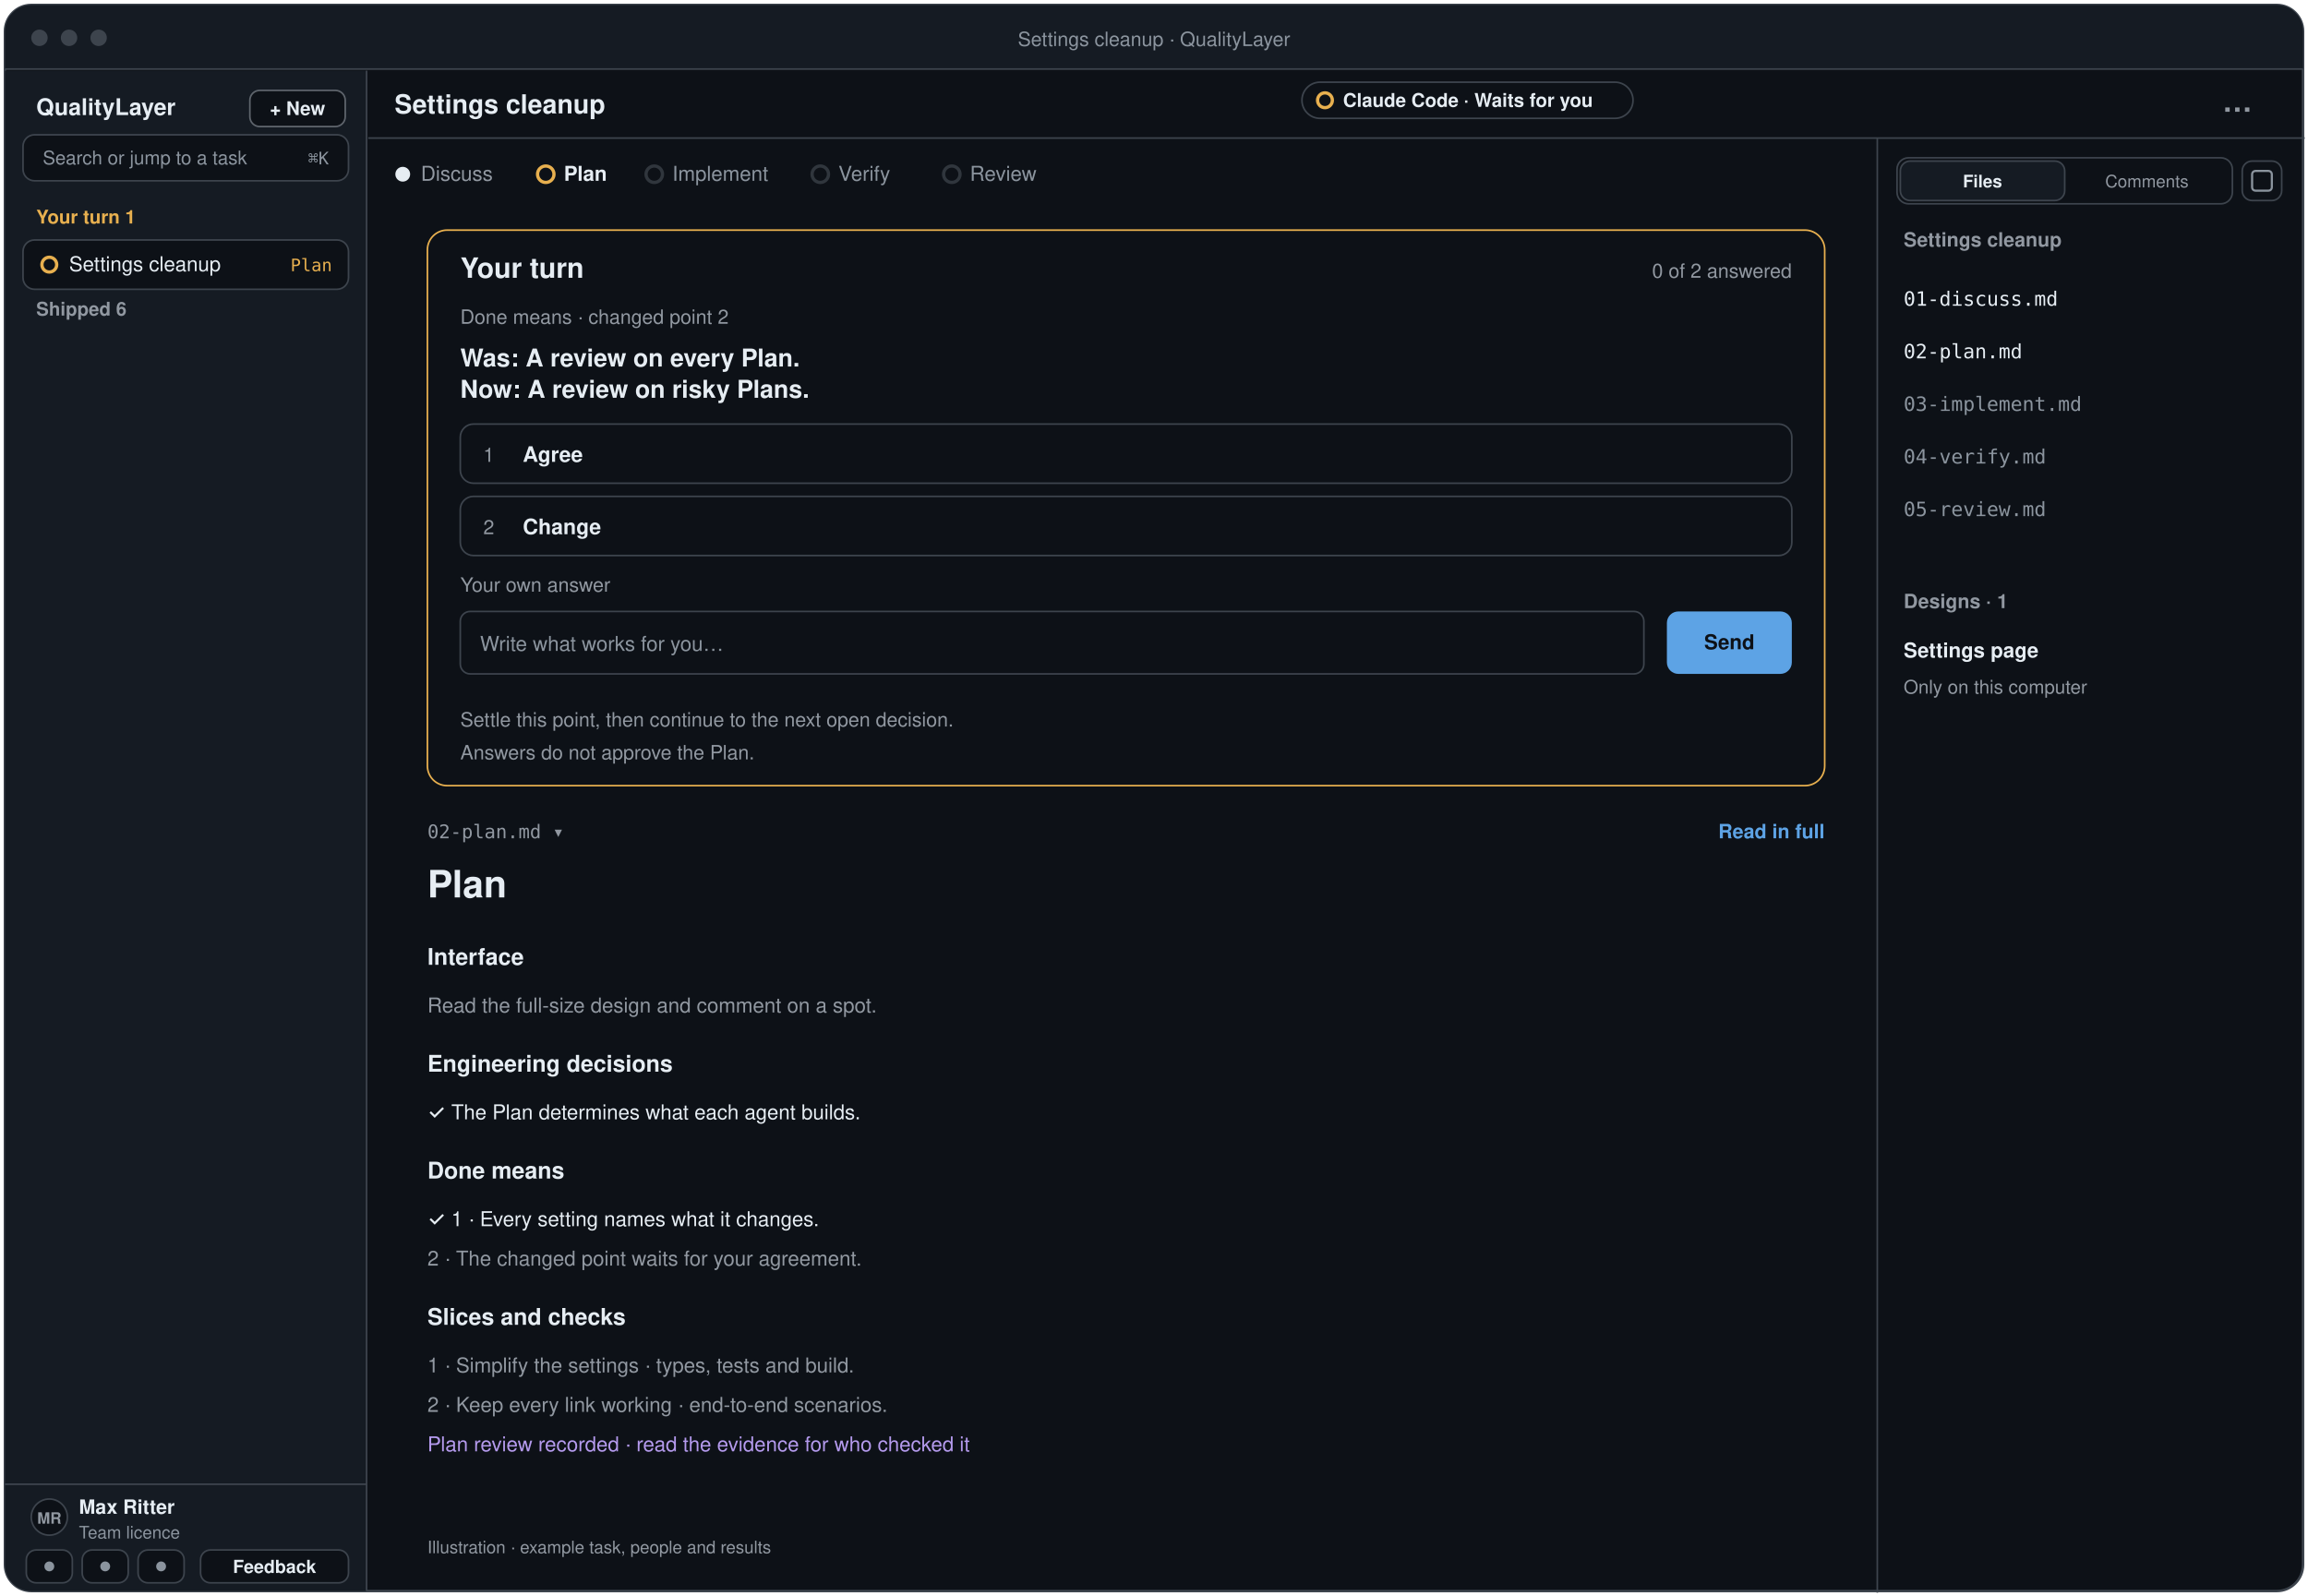
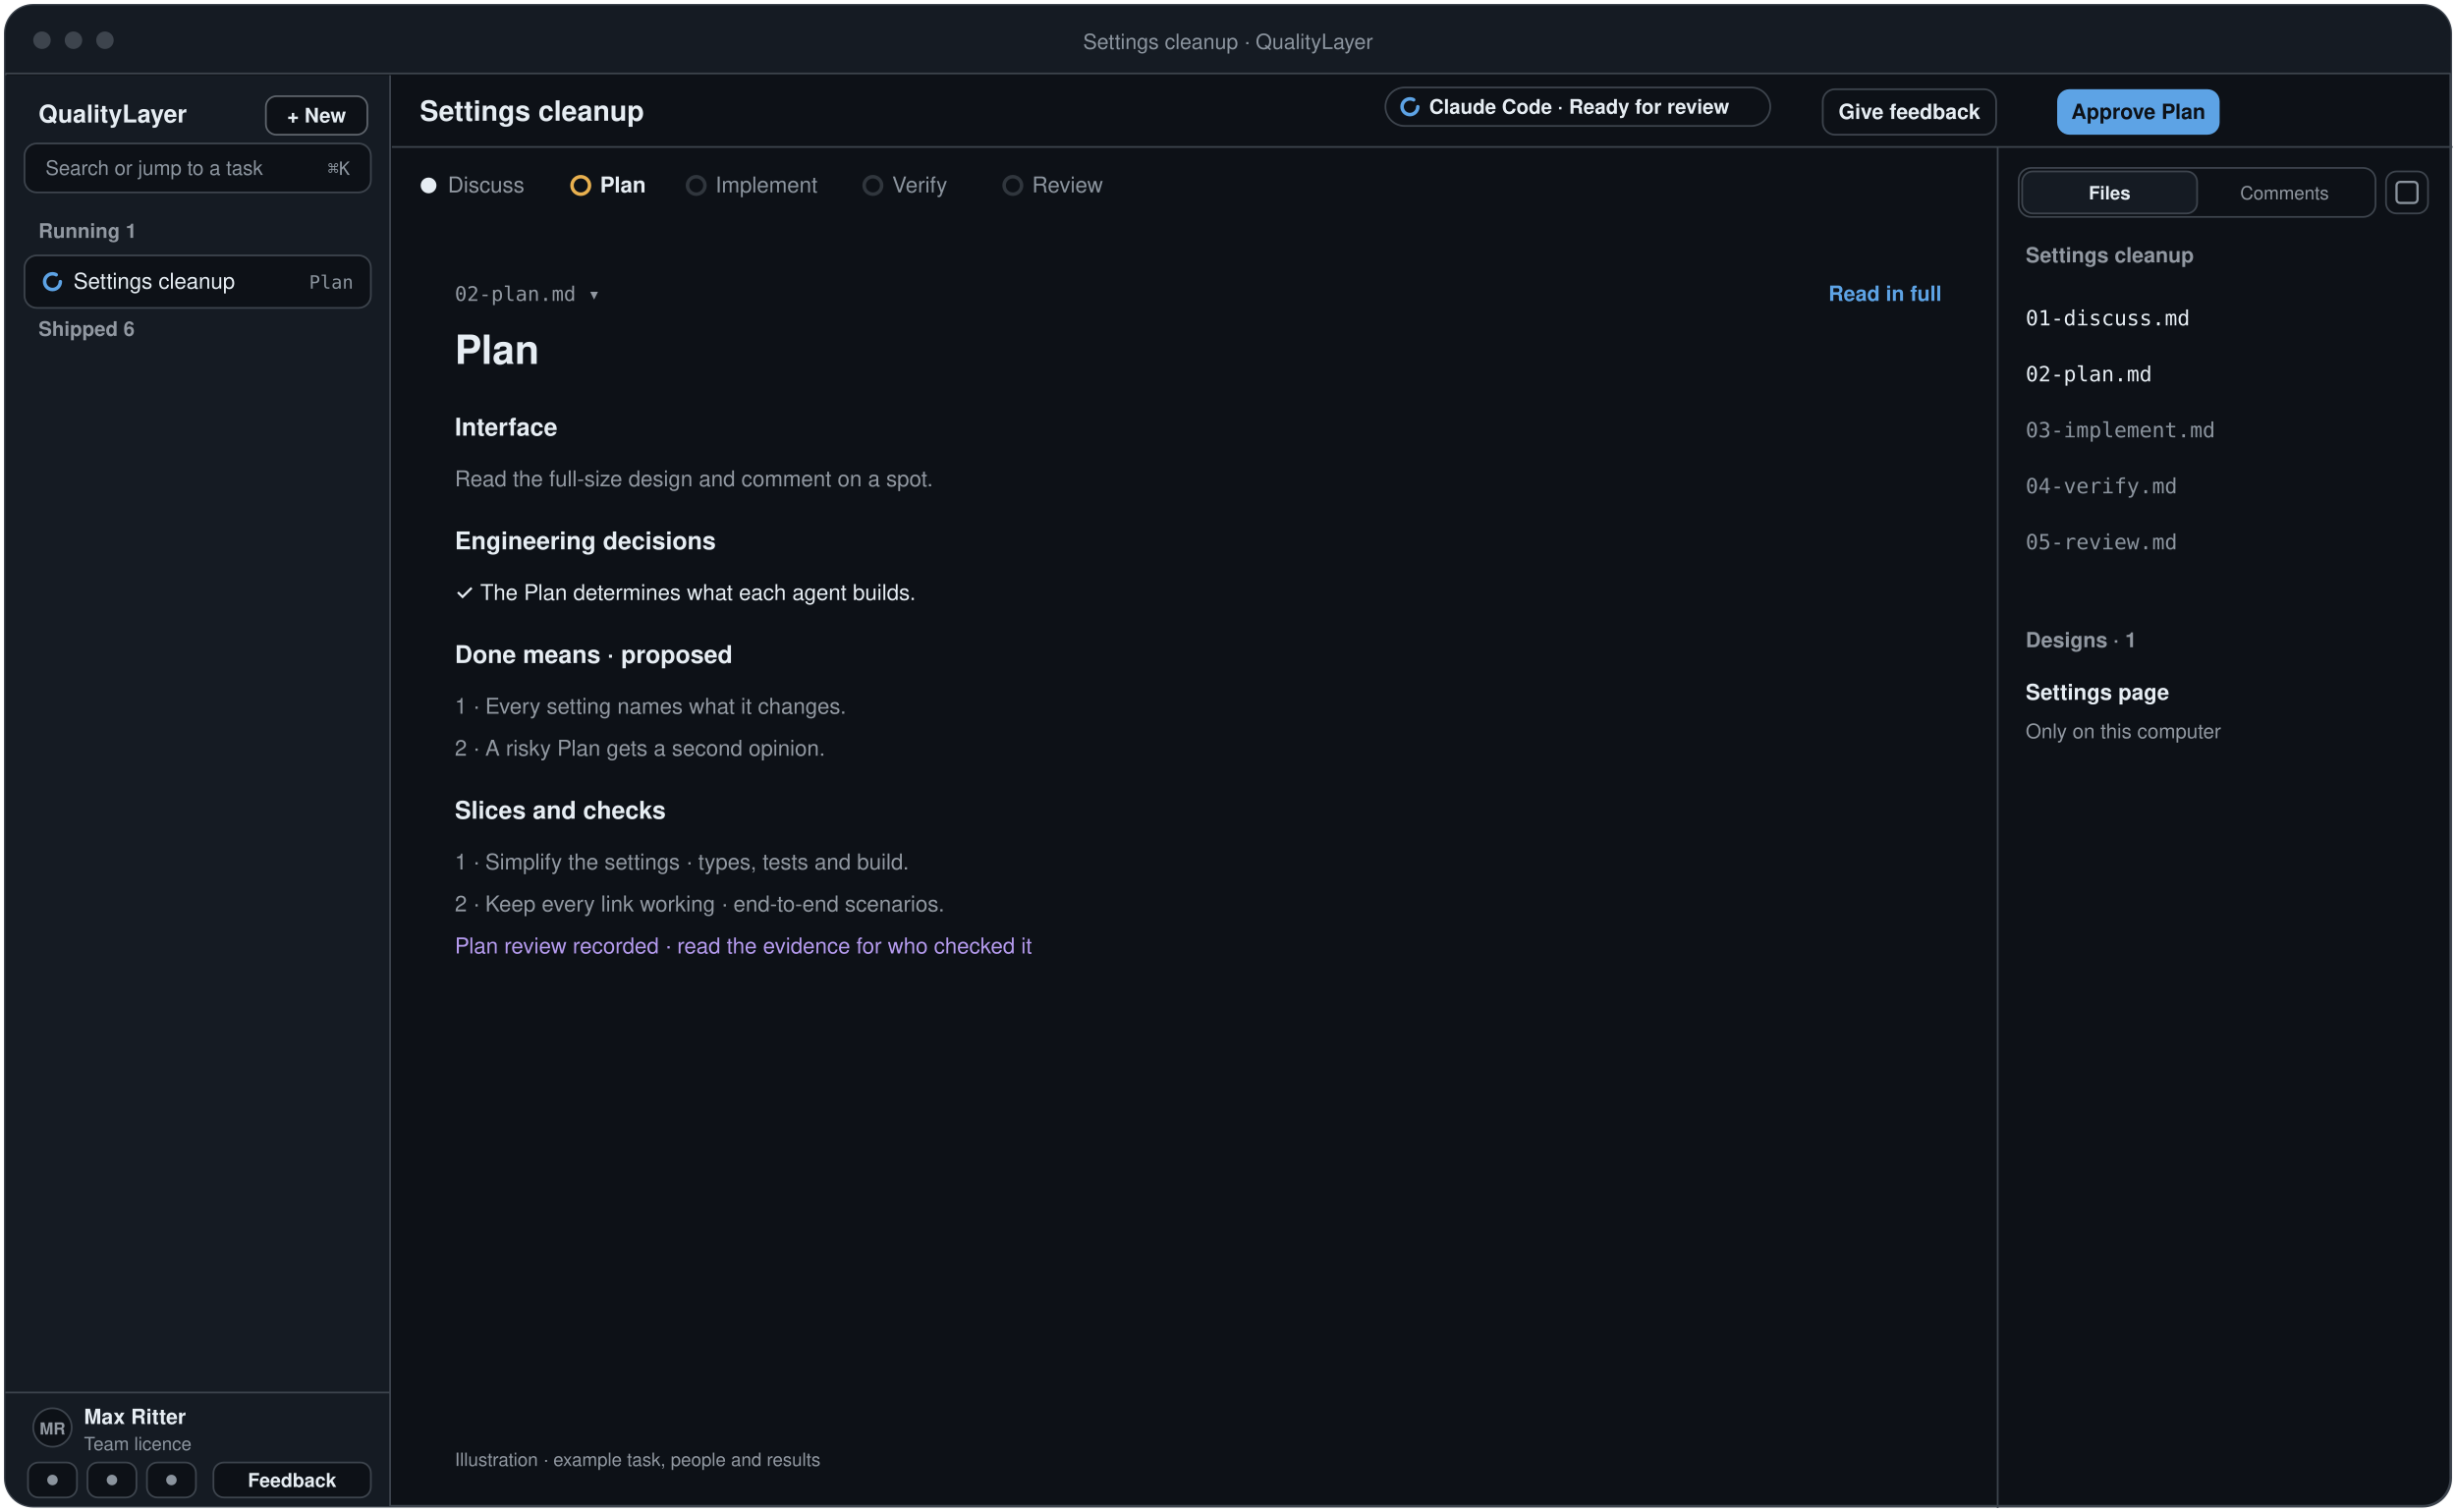
- <svg xmlns="http://www.w3.org/2000/svg" style="background:#0d1117" width="1404" height="971" viewBox="-2 -2 1404 971" role="img" aria-label="Plan: named agent status, one focused Your turn card above the work, visible own words and Send for questions, and Files / Comments with designs within Files">
-   <rect x="1" y="1" width="1398" height="965" rx="16" fill="#0d1117" stroke="#3d444d" stroke-width="1.5" />
+ <svg xmlns="http://www.w3.org/2000/svg" style="background:#0d1117" width="1404" height="864" viewBox="-2 -2 1404 864" role="img" aria-label="Plan: named agent status, one focused Your turn card above the work, visible own words and Send for questions, and Files / Comments with designs within Files">
+   <rect x="1" y="1" width="1398" height="858" rx="16" fill="#0d1117" stroke="#3d444d" stroke-width="1.5" />
  <path d="M1 17 a16 16 0 0 1 16 -16 H1383 a16 16 0 0 1 16 16 V40 H1 Z" fill="#151b23" />
  <line x1="1" y1="40" x2="1399" y2="40" stroke="#3d444d" />
  <circle cx="22" cy="21" r="5" fill="#3d444d" />
  <circle cx="40" cy="21" r="5" fill="#3d444d" />
  <circle cx="58" cy="21" r="5" fill="#3d444d" />
  <text x="700.0" y="26" font-family="-apple-system, BlinkMacSystemFont, 'Segoe UI', 'Helvetica Neue', Helvetica, Arial, sans-serif" font-size="12" font-weight="500" fill="#8b949e" text-anchor="middle">Settings cleanup · QualityLayer</text>
-   <path d="M1 41 H221 V966 H17 a16 16 0 0 1 -16 -16 Z" fill="#151b23" />
-   <line x1="221" y1="41" x2="221" y2="966" stroke="#3d444d" />
+   <path d="M1 41 H221 V859 H17 a16 16 0 0 1 -16 -16 Z" fill="#151b23" />
+   <line x1="221" y1="41" x2="221" y2="859" stroke="#3d444d" />
  <text x="20" y="68" font-family="-apple-system, BlinkMacSystemFont, 'Segoe UI', 'Helvetica Neue', Helvetica, Arial, sans-serif" font-size="14" font-weight="700" fill="#e6edf3" text-anchor="start">QualityLayer</text>
  <rect x="150" y="53" width="58" height="22" rx="6" fill="#0d1117" stroke="#9198a1" stroke-opacity="0.6" />
  <text x="179" y="68" font-family="-apple-system, BlinkMacSystemFont, 'Segoe UI', 'Helvetica Neue', Helvetica, Arial, sans-serif" font-size="11.5" font-weight="600" fill="#e6edf3" text-anchor="middle">+ New</text>
  <rect x="12" y="80" width="198" height="28" rx="7" fill="#0d1117" stroke="#3d444d" />
  <text x="24" y="98" font-family="-apple-system, BlinkMacSystemFont, 'Segoe UI', 'Helvetica Neue', Helvetica, Arial, sans-serif" font-size="11.5" font-weight="400" fill="#8b949e" text-anchor="start">Search or jump to a task</text>
  <text x="198" y="98" font-family="ui-monospace, SFMono-Regular, Menlo, Consolas, monospace" font-size="10.5" font-weight="500" fill="#8b949e" text-anchor="end">⌘K</text>
-   <text x="20" y="134" font-family="-apple-system, BlinkMacSystemFont, 'Segoe UI', 'Helvetica Neue', Helvetica, Arial, sans-serif" font-size="11.5" font-weight="650" fill="#e8b04f" text-anchor="start">Your turn  1</text>
+   <text x="20" y="134" font-family="-apple-system, BlinkMacSystemFont, 'Segoe UI', 'Helvetica Neue', Helvetica, Arial, sans-serif" font-size="11.5" font-weight="650" fill="#9198a1" text-anchor="start">Running  1</text>
  <rect x="12" y="144" width="198" height="30" rx="7" fill="#0d1117" stroke="#3d444d" />
-   <circle cx="28" cy="159" r="4.5" fill="none" stroke="#e8b04f" stroke-width="2" />
+   <circle cx="28" cy="159" r="4.5" fill="none" stroke="#5da3e5" stroke-width="2" stroke-dasharray="23.4 5.4" stroke-linecap="round" />
  <text x="40" y="163" font-family="-apple-system, BlinkMacSystemFont, 'Segoe UI', 'Helvetica Neue', Helvetica, Arial, sans-serif" font-size="12.5" font-weight="500" fill="#e6edf3" text-anchor="start">Settings cleanup</text>
-   <text x="200" y="163" font-family="ui-monospace, SFMono-Regular, Menlo, Consolas, monospace" font-size="10.5" font-weight="500" fill="#e8b04f" text-anchor="end">Plan</text>
+   <text x="200" y="163" font-family="ui-monospace, SFMono-Regular, Menlo, Consolas, monospace" font-size="10.5" font-weight="500" fill="#8b949e" text-anchor="end">Plan</text>
  <text x="20" y="190" font-family="-apple-system, BlinkMacSystemFont, 'Segoe UI', 'Helvetica Neue', Helvetica, Arial, sans-serif" font-size="11.5" font-weight="650" fill="#9198a1" text-anchor="start">Shipped  6</text>
-   <line x1="1" y1="901" x2="221" y2="901" stroke="#3d444d" />
-   <circle cx="28" cy="921" r="11" fill="#0d1117" stroke="#3d444d" />
-   <text x="28" y="925" font-family="-apple-system, BlinkMacSystemFont, 'Segoe UI', 'Helvetica Neue', Helvetica, Arial, sans-serif" font-size="9.5" font-weight="650" fill="#9198a1" text-anchor="middle">MR</text>
-   <text x="46" y="919" font-family="-apple-system, BlinkMacSystemFont, 'Segoe UI', 'Helvetica Neue', Helvetica, Arial, sans-serif" font-size="12" font-weight="600" fill="#e6edf3" text-anchor="start">Max Ritter</text>
-   <text x="46" y="934" font-family="-apple-system, BlinkMacSystemFont, 'Segoe UI', 'Helvetica Neue', Helvetica, Arial, sans-serif" font-size="10.5" font-weight="400" fill="#8b949e" text-anchor="start">Team licence</text>
-   <rect x="14" y="941" width="28" height="20" rx="6" fill="#0d1117" stroke="#3d444d" />
-   <circle cx="28" cy="951" r="3" fill="#8b949e" />
-   <rect x="48" y="941" width="28" height="20" rx="6" fill="#0d1117" stroke="#3d444d" />
-   <circle cx="62" cy="951" r="3" fill="#8b949e" />
-   <rect x="82" y="941" width="28" height="20" rx="6" fill="#0d1117" stroke="#3d444d" />
-   <circle cx="96" cy="951" r="3" fill="#8b949e" />
-   <rect x="120" y="941" width="90" height="20" rx="6" fill="#0d1117" stroke="#3d444d" />
-   <text x="165" y="955" font-family="-apple-system, BlinkMacSystemFont, 'Segoe UI', 'Helvetica Neue', Helvetica, Arial, sans-serif" font-size="11" font-weight="600" fill="#e6edf3" text-anchor="middle">Feedback</text>
+   <line x1="1" y1="794" x2="221" y2="794" stroke="#3d444d" />
+   <circle cx="28" cy="814" r="11" fill="#0d1117" stroke="#3d444d" />
+   <text x="28" y="818" font-family="-apple-system, BlinkMacSystemFont, 'Segoe UI', 'Helvetica Neue', Helvetica, Arial, sans-serif" font-size="9.5" font-weight="650" fill="#9198a1" text-anchor="middle">MR</text>
+   <text x="46" y="812" font-family="-apple-system, BlinkMacSystemFont, 'Segoe UI', 'Helvetica Neue', Helvetica, Arial, sans-serif" font-size="12" font-weight="600" fill="#e6edf3" text-anchor="start">Max Ritter</text>
+   <text x="46" y="827" font-family="-apple-system, BlinkMacSystemFont, 'Segoe UI', 'Helvetica Neue', Helvetica, Arial, sans-serif" font-size="10.5" font-weight="400" fill="#8b949e" text-anchor="start">Team licence</text>
+   <rect x="14" y="834" width="28" height="20" rx="6" fill="#0d1117" stroke="#3d444d" />
+   <circle cx="28" cy="844" r="3" fill="#8b949e" />
+   <rect x="48" y="834" width="28" height="20" rx="6" fill="#0d1117" stroke="#3d444d" />
+   <circle cx="62" cy="844" r="3" fill="#8b949e" />
+   <rect x="82" y="834" width="28" height="20" rx="6" fill="#0d1117" stroke="#3d444d" />
+   <circle cx="96" cy="844" r="3" fill="#8b949e" />
+   <rect x="120" y="834" width="90" height="20" rx="6" fill="#0d1117" stroke="#3d444d" />
+   <text x="165" y="848" font-family="-apple-system, BlinkMacSystemFont, 'Segoe UI', 'Helvetica Neue', Helvetica, Arial, sans-serif" font-size="11" font-weight="600" fill="#e6edf3" text-anchor="middle">Feedback</text>
  <text x="238" y="67" font-family="-apple-system, BlinkMacSystemFont, 'Segoe UI', 'Helvetica Neue', Helvetica, Arial, sans-serif" font-size="16" font-weight="650" fill="#e6edf3" text-anchor="start">Settings cleanup</text>
  <circle cx="243" cy="104" r="4.5" fill="#e6edf3" />
  <text x="254" y="108" font-family="-apple-system, BlinkMacSystemFont, 'Segoe UI', 'Helvetica Neue', Helvetica, Arial, sans-serif" font-size="12.5" font-weight="400" fill="#9198a1">Discuss</text>
  <circle cx="330.0" cy="104" r="5" fill="none" stroke="#e8b04f" stroke-width="2" />
  <text x="341.0" y="108" font-family="-apple-system, BlinkMacSystemFont, 'Segoe UI', 'Helvetica Neue', Helvetica, Arial, sans-serif" font-size="12.5" font-weight="600" fill="#e6edf3">Plan</text>
  <circle cx="396.0" cy="104" r="5" fill="none" stroke="#30363d" stroke-width="2" />
  <text x="407.0" y="108" font-family="-apple-system, BlinkMacSystemFont, 'Segoe UI', 'Helvetica Neue', Helvetica, Arial, sans-serif" font-size="12.5" font-weight="400" fill="#8b949e">Implement</text>
  <circle cx="497.0" cy="104" r="5" fill="none" stroke="#30363d" stroke-width="2" />
  <text x="508.0" y="108" font-family="-apple-system, BlinkMacSystemFont, 'Segoe UI', 'Helvetica Neue', Helvetica, Arial, sans-serif" font-size="12.5" font-weight="400" fill="#8b949e">Verify</text>
  <circle cx="577.0" cy="104" r="5" fill="none" stroke="#30363d" stroke-width="2" />
  <text x="588.0" y="108" font-family="-apple-system, BlinkMacSystemFont, 'Segoe UI', 'Helvetica Neue', Helvetica, Arial, sans-serif" font-size="12.5" font-weight="400" fill="#8b949e">Review</text>
-   <rect x="790" y="48" width="201.4" height="22" rx="11" fill="#0d1117" stroke="#3d444d" />
-   <circle cx="804" cy="59" r="4.5" fill="none" stroke="#e8b04f" stroke-width="2" />
-   <text x="815" y="63" font-family="-apple-system, BlinkMacSystemFont, 'Segoe UI', 'Helvetica Neue', Helvetica, Arial, sans-serif" font-size="11.5" font-weight="600" fill="#e6edf3" text-anchor="start">Claude Code · Waits for you</text>
-   <text x="1368" y="66" font-family="-apple-system, BlinkMacSystemFont, 'Segoe UI', 'Helvetica Neue', Helvetica, Arial, sans-serif" font-size="18" font-weight="650" fill="#9198a1" text-anchor="end">…</text>
+   <rect x="790" y="48" width="220.0" height="22" rx="11" fill="#0d1117" stroke="#3d444d" />
+   <circle cx="804" cy="59" r="4.5" fill="none" stroke="#5da3e5" stroke-width="2" stroke-dasharray="23.4 5.4" stroke-linecap="round" />
+   <text x="815" y="63" font-family="-apple-system, BlinkMacSystemFont, 'Segoe UI', 'Helvetica Neue', Helvetica, Arial, sans-serif" font-size="11.5" font-weight="600" fill="#e6edf3" text-anchor="start">Claude Code · Ready for review</text>
+   <rect x="1040" y="49" width="99.12" height="26" rx="7" fill="#0d1117" stroke="#3d444d" />
+   <text x="1089.56" y="66.0" font-family="-apple-system, BlinkMacSystemFont, 'Segoe UI', 'Helvetica Neue', Helvetica, Arial, sans-serif" font-size="12" font-weight="600" fill="#e6edf3" text-anchor="middle">Give feedback</text>
+   <rect x="1174" y="49" width="92.88" height="26" rx="7" fill="#5da3e5" />
+   <text x="1220.44" y="66.0" font-family="-apple-system, BlinkMacSystemFont, 'Segoe UI', 'Helvetica Neue', Helvetica, Arial, sans-serif" font-size="12" font-weight="650" fill="#0d1117" text-anchor="middle">Approve Plan</text>
  <line x1="222" y1="82" x2="1400" y2="82" stroke="#3d444d" />
-   <rect x="258" y="138" width="850" height="338" rx="12" fill="#0d1117" stroke="#e8b04f" stroke-width="1" />
-   <text x="278" y="167" font-family="-apple-system, BlinkMacSystemFont, 'Segoe UI', 'Helvetica Neue', Helvetica, Arial, sans-serif" font-size="17" font-weight="650" fill="#e6edf3" text-anchor="start">Your turn</text>
-   <text x="1088" y="167" font-family="-apple-system, BlinkMacSystemFont, 'Segoe UI', 'Helvetica Neue', Helvetica, Arial, sans-serif" font-size="12" font-weight="500" fill="#9198a1" text-anchor="end">0 of 2 answered</text>
-   <text x="278" y="195" font-family="-apple-system, BlinkMacSystemFont, 'Segoe UI', 'Helvetica Neue', Helvetica, Arial, sans-serif" font-size="12" font-weight="500" fill="#9198a1" text-anchor="start">Done means · changed point 2</text>
-   <text x="278" y="221" font-family="-apple-system, BlinkMacSystemFont, 'Segoe UI', 'Helvetica Neue', Helvetica, Arial, sans-serif" font-size="15" font-weight="600" fill="#e6edf3" text-anchor="start">Was: A review on every Plan.</text>
-   <text x="278" y="240" font-family="-apple-system, BlinkMacSystemFont, 'Segoe UI', 'Helvetica Neue', Helvetica, Arial, sans-serif" font-size="15" font-weight="600" fill="#e6edf3" text-anchor="start">Now: A review on risky Plans.</text>
-   <rect data-choice="1" x="278" y="256" width="810" height="36" rx="8" fill="#0d1117" stroke="#3d444d" />
-   <text x="292" y="279" font-family="-apple-system, BlinkMacSystemFont, 'Segoe UI', 'Helvetica Neue', Helvetica, Arial, sans-serif" font-size="12" font-weight="500" fill="#9198a1" text-anchor="start">1</text>
-   <text x="316" y="279" font-family="-apple-system, BlinkMacSystemFont, 'Segoe UI', 'Helvetica Neue', Helvetica, Arial, sans-serif" font-size="13" font-weight="600" fill="#e6edf3" text-anchor="start">Agree</text>
-   <rect data-choice="2" x="278" y="300" width="810" height="36" rx="8" fill="#0d1117" stroke="#3d444d" />
-   <text x="292" y="323" font-family="-apple-system, BlinkMacSystemFont, 'Segoe UI', 'Helvetica Neue', Helvetica, Arial, sans-serif" font-size="12" font-weight="500" fill="#9198a1" text-anchor="start">2</text>
-   <text x="316" y="323" font-family="-apple-system, BlinkMacSystemFont, 'Segoe UI', 'Helvetica Neue', Helvetica, Arial, sans-serif" font-size="13" font-weight="600" fill="#e6edf3" text-anchor="start">Change</text>
-   <text x="278" y="358" font-family="-apple-system, BlinkMacSystemFont, 'Segoe UI', 'Helvetica Neue', Helvetica, Arial, sans-serif" font-size="12" font-weight="500" fill="#9198a1" text-anchor="start">Your own answer</text>
-   <rect data-own-words="true" x="278" y="370" width="720" height="38" rx="6" fill="#0d1117" stroke="#3d444d" />
-   <text x="290" y="394" font-family="-apple-system, BlinkMacSystemFont, 'Segoe UI', 'Helvetica Neue', Helvetica, Arial, sans-serif" font-size="12.5" font-weight="400" fill="#8b949e" text-anchor="start">Write what works for you…</text>
-   <rect x="1012" y="370" width="76" height="38" rx="7" fill="#5da3e5" />
-   <text x="1050.0" y="393.0" font-family="-apple-system, BlinkMacSystemFont, 'Segoe UI', 'Helvetica Neue', Helvetica, Arial, sans-serif" font-size="12.5" font-weight="650" fill="#0d1117" text-anchor="middle">Send</text>
-   <text x="278" y="440" font-family="-apple-system, BlinkMacSystemFont, 'Segoe UI', 'Helvetica Neue', Helvetica, Arial, sans-serif" font-size="12" font-weight="400" fill="#9198a1" text-anchor="start">Settle this point, then continue to the next open decision.</text>
-   <text x="278" y="460" font-family="-apple-system, BlinkMacSystemFont, 'Segoe UI', 'Helvetica Neue', Helvetica, Arial, sans-serif" font-size="12" font-weight="400" fill="#9198a1" text-anchor="start">Answers do not approve the Plan.</text>
-   <text x="258" y="508" font-family="ui-monospace, SFMono-Regular, Menlo, Consolas, monospace" font-size="11.5" font-weight="500" fill="#9198a1" text-anchor="start">02-plan.md  ▾</text>
-   <text x="1108" y="508" font-family="-apple-system, BlinkMacSystemFont, 'Segoe UI', 'Helvetica Neue', Helvetica, Arial, sans-serif" font-size="12" font-weight="600" fill="#5da3e5" text-anchor="end">Read in full</text>
-   <text x="258" y="544" font-family="-apple-system, BlinkMacSystemFont, 'Segoe UI', 'Helvetica Neue', Helvetica, Arial, sans-serif" font-size="23" font-weight="650" fill="#e6edf3" text-anchor="start">Plan</text>
-   <text x="258" y="585" font-family="-apple-system, BlinkMacSystemFont, 'Segoe UI', 'Helvetica Neue', Helvetica, Arial, sans-serif" font-size="14" font-weight="650" fill="#e6edf3" text-anchor="start">Interface</text>
-   <text x="258" y="614" font-family="-apple-system, BlinkMacSystemFont, 'Segoe UI', 'Helvetica Neue', Helvetica, Arial, sans-serif" font-size="12.5" font-weight="500" fill="#9198a1" text-anchor="start">Read the full-size design and comment on a spot.</text>
-   <text x="258" y="650" font-family="-apple-system, BlinkMacSystemFont, 'Segoe UI', 'Helvetica Neue', Helvetica, Arial, sans-serif" font-size="14" font-weight="650" fill="#e6edf3" text-anchor="start">Engineering decisions</text>
-   <text x="258" y="679" font-family="-apple-system, BlinkMacSystemFont, 'Segoe UI', 'Helvetica Neue', Helvetica, Arial, sans-serif" font-size="12.5" font-weight="500" fill="#e6edf3" text-anchor="start">✓ The Plan determines what each agent builds.</text>
-   <text x="258" y="715" font-family="-apple-system, BlinkMacSystemFont, 'Segoe UI', 'Helvetica Neue', Helvetica, Arial, sans-serif" font-size="14" font-weight="650" fill="#e6edf3" text-anchor="start">Done means</text>
-   <text x="258" y="744" font-family="-apple-system, BlinkMacSystemFont, 'Segoe UI', 'Helvetica Neue', Helvetica, Arial, sans-serif" font-size="12.5" font-weight="500" fill="#e6edf3" text-anchor="start">✓ 1 · Every setting names what it changes.</text>
-   <text x="258" y="768" font-family="-apple-system, BlinkMacSystemFont, 'Segoe UI', 'Helvetica Neue', Helvetica, Arial, sans-serif" font-size="12.5" font-weight="500" fill="#9198a1" text-anchor="start">2 · The changed point waits for your agreement.</text>
-   <text x="258" y="804" font-family="-apple-system, BlinkMacSystemFont, 'Segoe UI', 'Helvetica Neue', Helvetica, Arial, sans-serif" font-size="14" font-weight="650" fill="#e6edf3" text-anchor="start">Slices and checks</text>
-   <text x="258" y="833" font-family="-apple-system, BlinkMacSystemFont, 'Segoe UI', 'Helvetica Neue', Helvetica, Arial, sans-serif" font-size="12.5" font-weight="500" fill="#9198a1" text-anchor="start">1 · Simplify the settings · types, tests and build.</text>
-   <text x="258" y="857" font-family="-apple-system, BlinkMacSystemFont, 'Segoe UI', 'Helvetica Neue', Helvetica, Arial, sans-serif" font-size="12.5" font-weight="500" fill="#9198a1" text-anchor="start">2 · Keep every link working · end-to-end scenarios.</text>
-   <text x="258" y="881" font-family="-apple-system, BlinkMacSystemFont, 'Segoe UI', 'Helvetica Neue', Helvetica, Arial, sans-serif" font-size="12.5" font-weight="500" fill="#b49aed" text-anchor="start">Plan review recorded · read the evidence for who checked it</text>
-   <line x1="1140" y1="82" x2="1140" y2="967" stroke="#3d444d" />
+   <text x="258" y="170" font-family="ui-monospace, SFMono-Regular, Menlo, Consolas, monospace" font-size="11.5" font-weight="500" fill="#9198a1" text-anchor="start">02-plan.md  ▾</text>
+   <text x="1108" y="170" font-family="-apple-system, BlinkMacSystemFont, 'Segoe UI', 'Helvetica Neue', Helvetica, Arial, sans-serif" font-size="12" font-weight="600" fill="#5da3e5" text-anchor="end">Read in full</text>
+   <text x="258" y="206" font-family="-apple-system, BlinkMacSystemFont, 'Segoe UI', 'Helvetica Neue', Helvetica, Arial, sans-serif" font-size="23" font-weight="650" fill="#e6edf3" text-anchor="start">Plan</text>
+   <text x="258" y="247" font-family="-apple-system, BlinkMacSystemFont, 'Segoe UI', 'Helvetica Neue', Helvetica, Arial, sans-serif" font-size="14" font-weight="650" fill="#e6edf3" text-anchor="start">Interface</text>
+   <text x="258" y="276" font-family="-apple-system, BlinkMacSystemFont, 'Segoe UI', 'Helvetica Neue', Helvetica, Arial, sans-serif" font-size="12.5" font-weight="500" fill="#9198a1" text-anchor="start">Read the full-size design and comment on a spot.</text>
+   <text x="258" y="312" font-family="-apple-system, BlinkMacSystemFont, 'Segoe UI', 'Helvetica Neue', Helvetica, Arial, sans-serif" font-size="14" font-weight="650" fill="#e6edf3" text-anchor="start">Engineering decisions</text>
+   <text x="258" y="341" font-family="-apple-system, BlinkMacSystemFont, 'Segoe UI', 'Helvetica Neue', Helvetica, Arial, sans-serif" font-size="12.5" font-weight="500" fill="#e6edf3" text-anchor="start">✓ The Plan determines what each agent builds.</text>
+   <text x="258" y="377" font-family="-apple-system, BlinkMacSystemFont, 'Segoe UI', 'Helvetica Neue', Helvetica, Arial, sans-serif" font-size="14" font-weight="650" fill="#e6edf3" text-anchor="start">Done means · proposed</text>
+   <text x="258" y="406" font-family="-apple-system, BlinkMacSystemFont, 'Segoe UI', 'Helvetica Neue', Helvetica, Arial, sans-serif" font-size="12.5" font-weight="500" fill="#9198a1" text-anchor="start">1 · Every setting names what it changes.</text>
+   <text x="258" y="430" font-family="-apple-system, BlinkMacSystemFont, 'Segoe UI', 'Helvetica Neue', Helvetica, Arial, sans-serif" font-size="12.5" font-weight="500" fill="#9198a1" text-anchor="start">2 · A risky Plan gets a second opinion.</text>
+   <text x="258" y="466" font-family="-apple-system, BlinkMacSystemFont, 'Segoe UI', 'Helvetica Neue', Helvetica, Arial, sans-serif" font-size="14" font-weight="650" fill="#e6edf3" text-anchor="start">Slices and checks</text>
+   <text x="258" y="495" font-family="-apple-system, BlinkMacSystemFont, 'Segoe UI', 'Helvetica Neue', Helvetica, Arial, sans-serif" font-size="12.5" font-weight="500" fill="#9198a1" text-anchor="start">1 · Simplify the settings · types, tests and build.</text>
+   <text x="258" y="519" font-family="-apple-system, BlinkMacSystemFont, 'Segoe UI', 'Helvetica Neue', Helvetica, Arial, sans-serif" font-size="12.5" font-weight="500" fill="#9198a1" text-anchor="start">2 · Keep every link working · end-to-end scenarios.</text>
+   <text x="258" y="543" font-family="-apple-system, BlinkMacSystemFont, 'Segoe UI', 'Helvetica Neue', Helvetica, Arial, sans-serif" font-size="12.5" font-weight="500" fill="#b49aed" text-anchor="start">Plan review recorded · read the evidence for who checked it</text>
+   <line x1="1140" y1="82" x2="1140" y2="860" stroke="#3d444d" />
  <rect x="1152" y="94" width="204" height="28" rx="7" fill="#0d1117" stroke="#3d444d" />
  <rect x="1154.0" y="96" width="100.0" height="24" rx="6" fill="#151b23" stroke="#3d444d" />
  <text x="1204.0" y="112" font-family="-apple-system, BlinkMacSystemFont, 'Segoe UI', 'Helvetica Neue', Helvetica, Arial, sans-serif" font-size="10.5" font-weight="600" fill="#e6edf3" text-anchor="middle">Files</text>
  <text x="1304.0" y="112" font-family="-apple-system, BlinkMacSystemFont, 'Segoe UI', 'Helvetica Neue', Helvetica, Arial, sans-serif" font-size="10.5" font-weight="500" fill="#9198a1" text-anchor="middle">Comments</text>
  <rect x="1362" y="96" width="24" height="24" rx="6" fill="#0d1117" stroke="#3d444d" />
  <rect x="1368" y="102" width="12" height="12" rx="2" fill="none" stroke="#8b949e" stroke-width="1.3" />
  <text x="1156" y="148" font-family="-apple-system, BlinkMacSystemFont, 'Segoe UI', 'Helvetica Neue', Helvetica, Arial, sans-serif" font-size="12" font-weight="600" fill="#9198a1" text-anchor="start">Settings cleanup</text>
  <text x="1156" y="184" font-family="ui-monospace, SFMono-Regular, Menlo, Consolas, monospace" font-size="12" font-weight="500" fill="#e6edf3" text-anchor="start">01-discuss.md</text>
  <text x="1156" y="216" font-family="ui-monospace, SFMono-Regular, Menlo, Consolas, monospace" font-size="12" font-weight="500" fill="#e6edf3" text-anchor="start">02-plan.md</text>
  <text x="1156" y="248" font-family="ui-monospace, SFMono-Regular, Menlo, Consolas, monospace" font-size="12" font-weight="500" fill="#8b949e" text-anchor="start">03-implement.md</text>
  <text x="1156" y="280" font-family="ui-monospace, SFMono-Regular, Menlo, Consolas, monospace" font-size="12" font-weight="500" fill="#8b949e" text-anchor="start">04-verify.md</text>
  <text x="1156" y="312" font-family="ui-monospace, SFMono-Regular, Menlo, Consolas, monospace" font-size="12" font-weight="500" fill="#8b949e" text-anchor="start">05-review.md</text>
  <text x="1156" y="368" font-family="-apple-system, BlinkMacSystemFont, 'Segoe UI', 'Helvetica Neue', Helvetica, Arial, sans-serif" font-size="12" font-weight="600" fill="#9198a1" text-anchor="start">Designs · 1</text>
  <text x="1156" y="398" font-family="-apple-system, BlinkMacSystemFont, 'Segoe UI', 'Helvetica Neue', Helvetica, Arial, sans-serif" font-size="12.5" font-weight="600" fill="#e6edf3" text-anchor="start">Settings page</text>
  <text x="1156" y="420" font-family="-apple-system, BlinkMacSystemFont, 'Segoe UI', 'Helvetica Neue', Helvetica, Arial, sans-serif" font-size="11.5" font-weight="400" fill="#9198a1" text-anchor="start">Only on this computer</text>
-   <text x="258" y="943" font-family="-apple-system, BlinkMacSystemFont, 'Segoe UI', 'Helvetica Neue', Helvetica, Arial, sans-serif" font-size="10.5" font-weight="400" fill="#9198a1" text-anchor="start">Illustration · example task, people and results</text>
+   <text x="258" y="836" font-family="-apple-system, BlinkMacSystemFont, 'Segoe UI', 'Helvetica Neue', Helvetica, Arial, sans-serif" font-size="10.5" font-weight="400" fill="#9198a1" text-anchor="start">Illustration · example task, people and results</text>
</svg>
